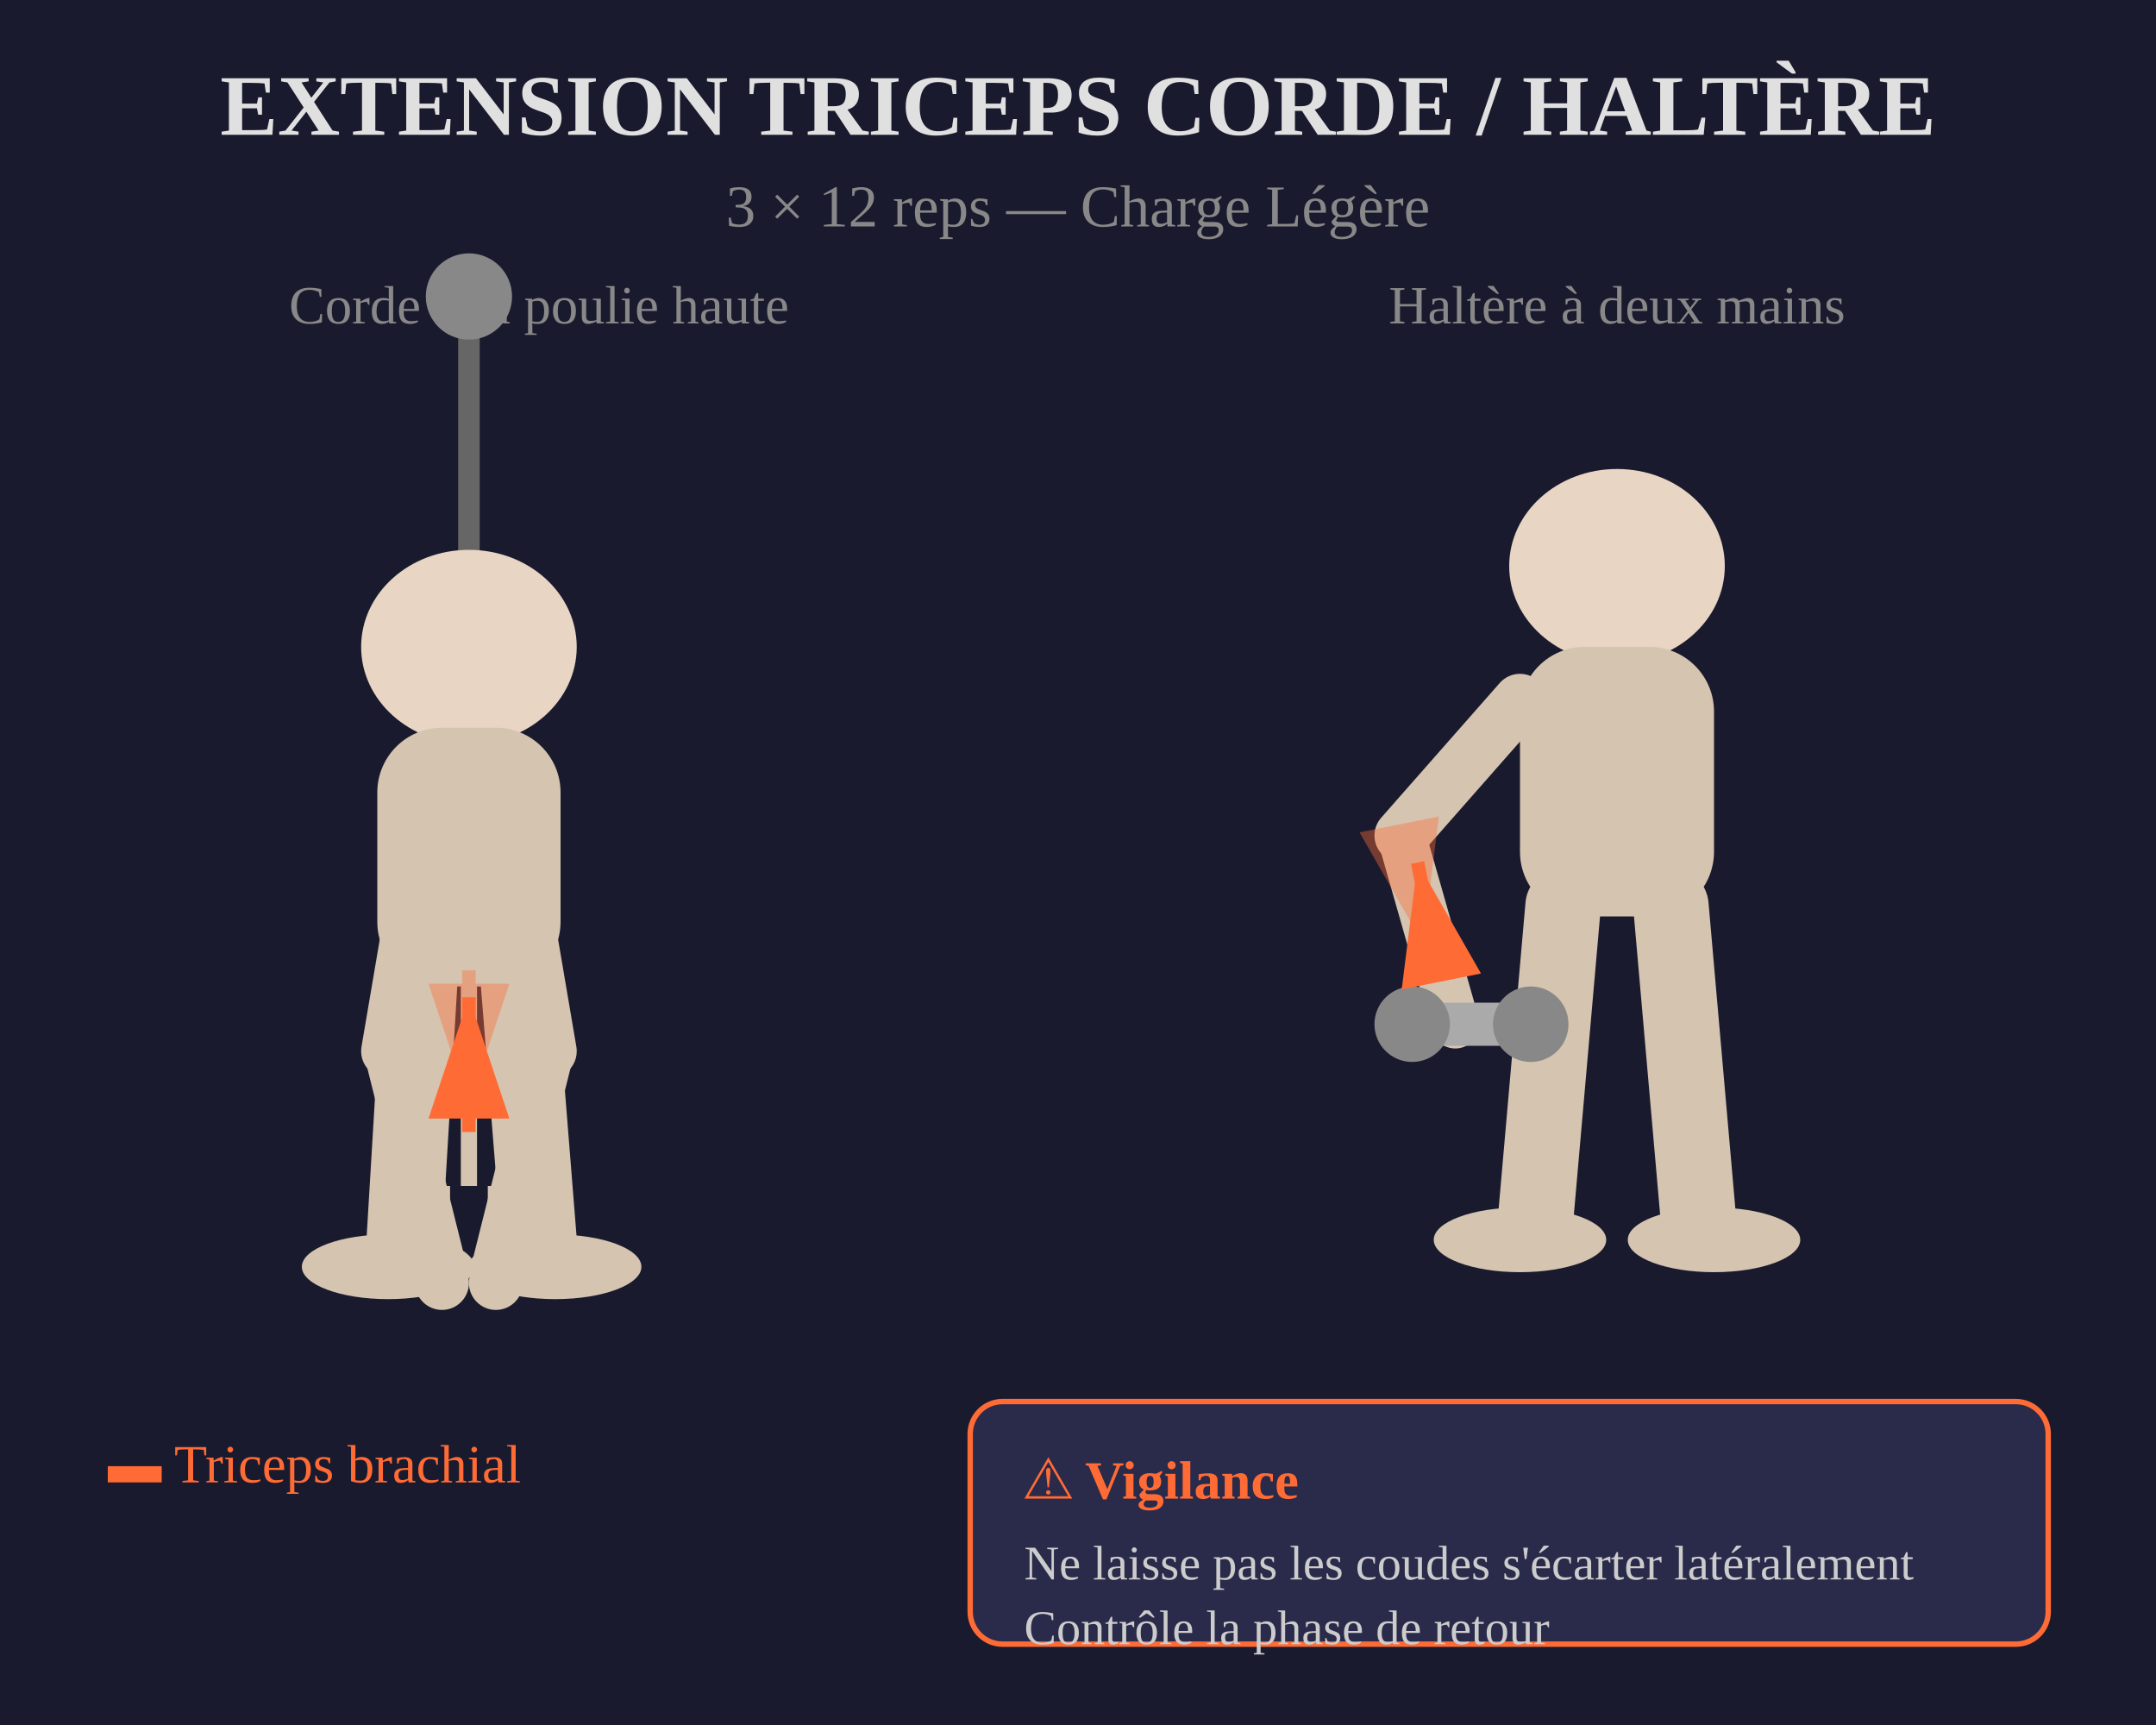
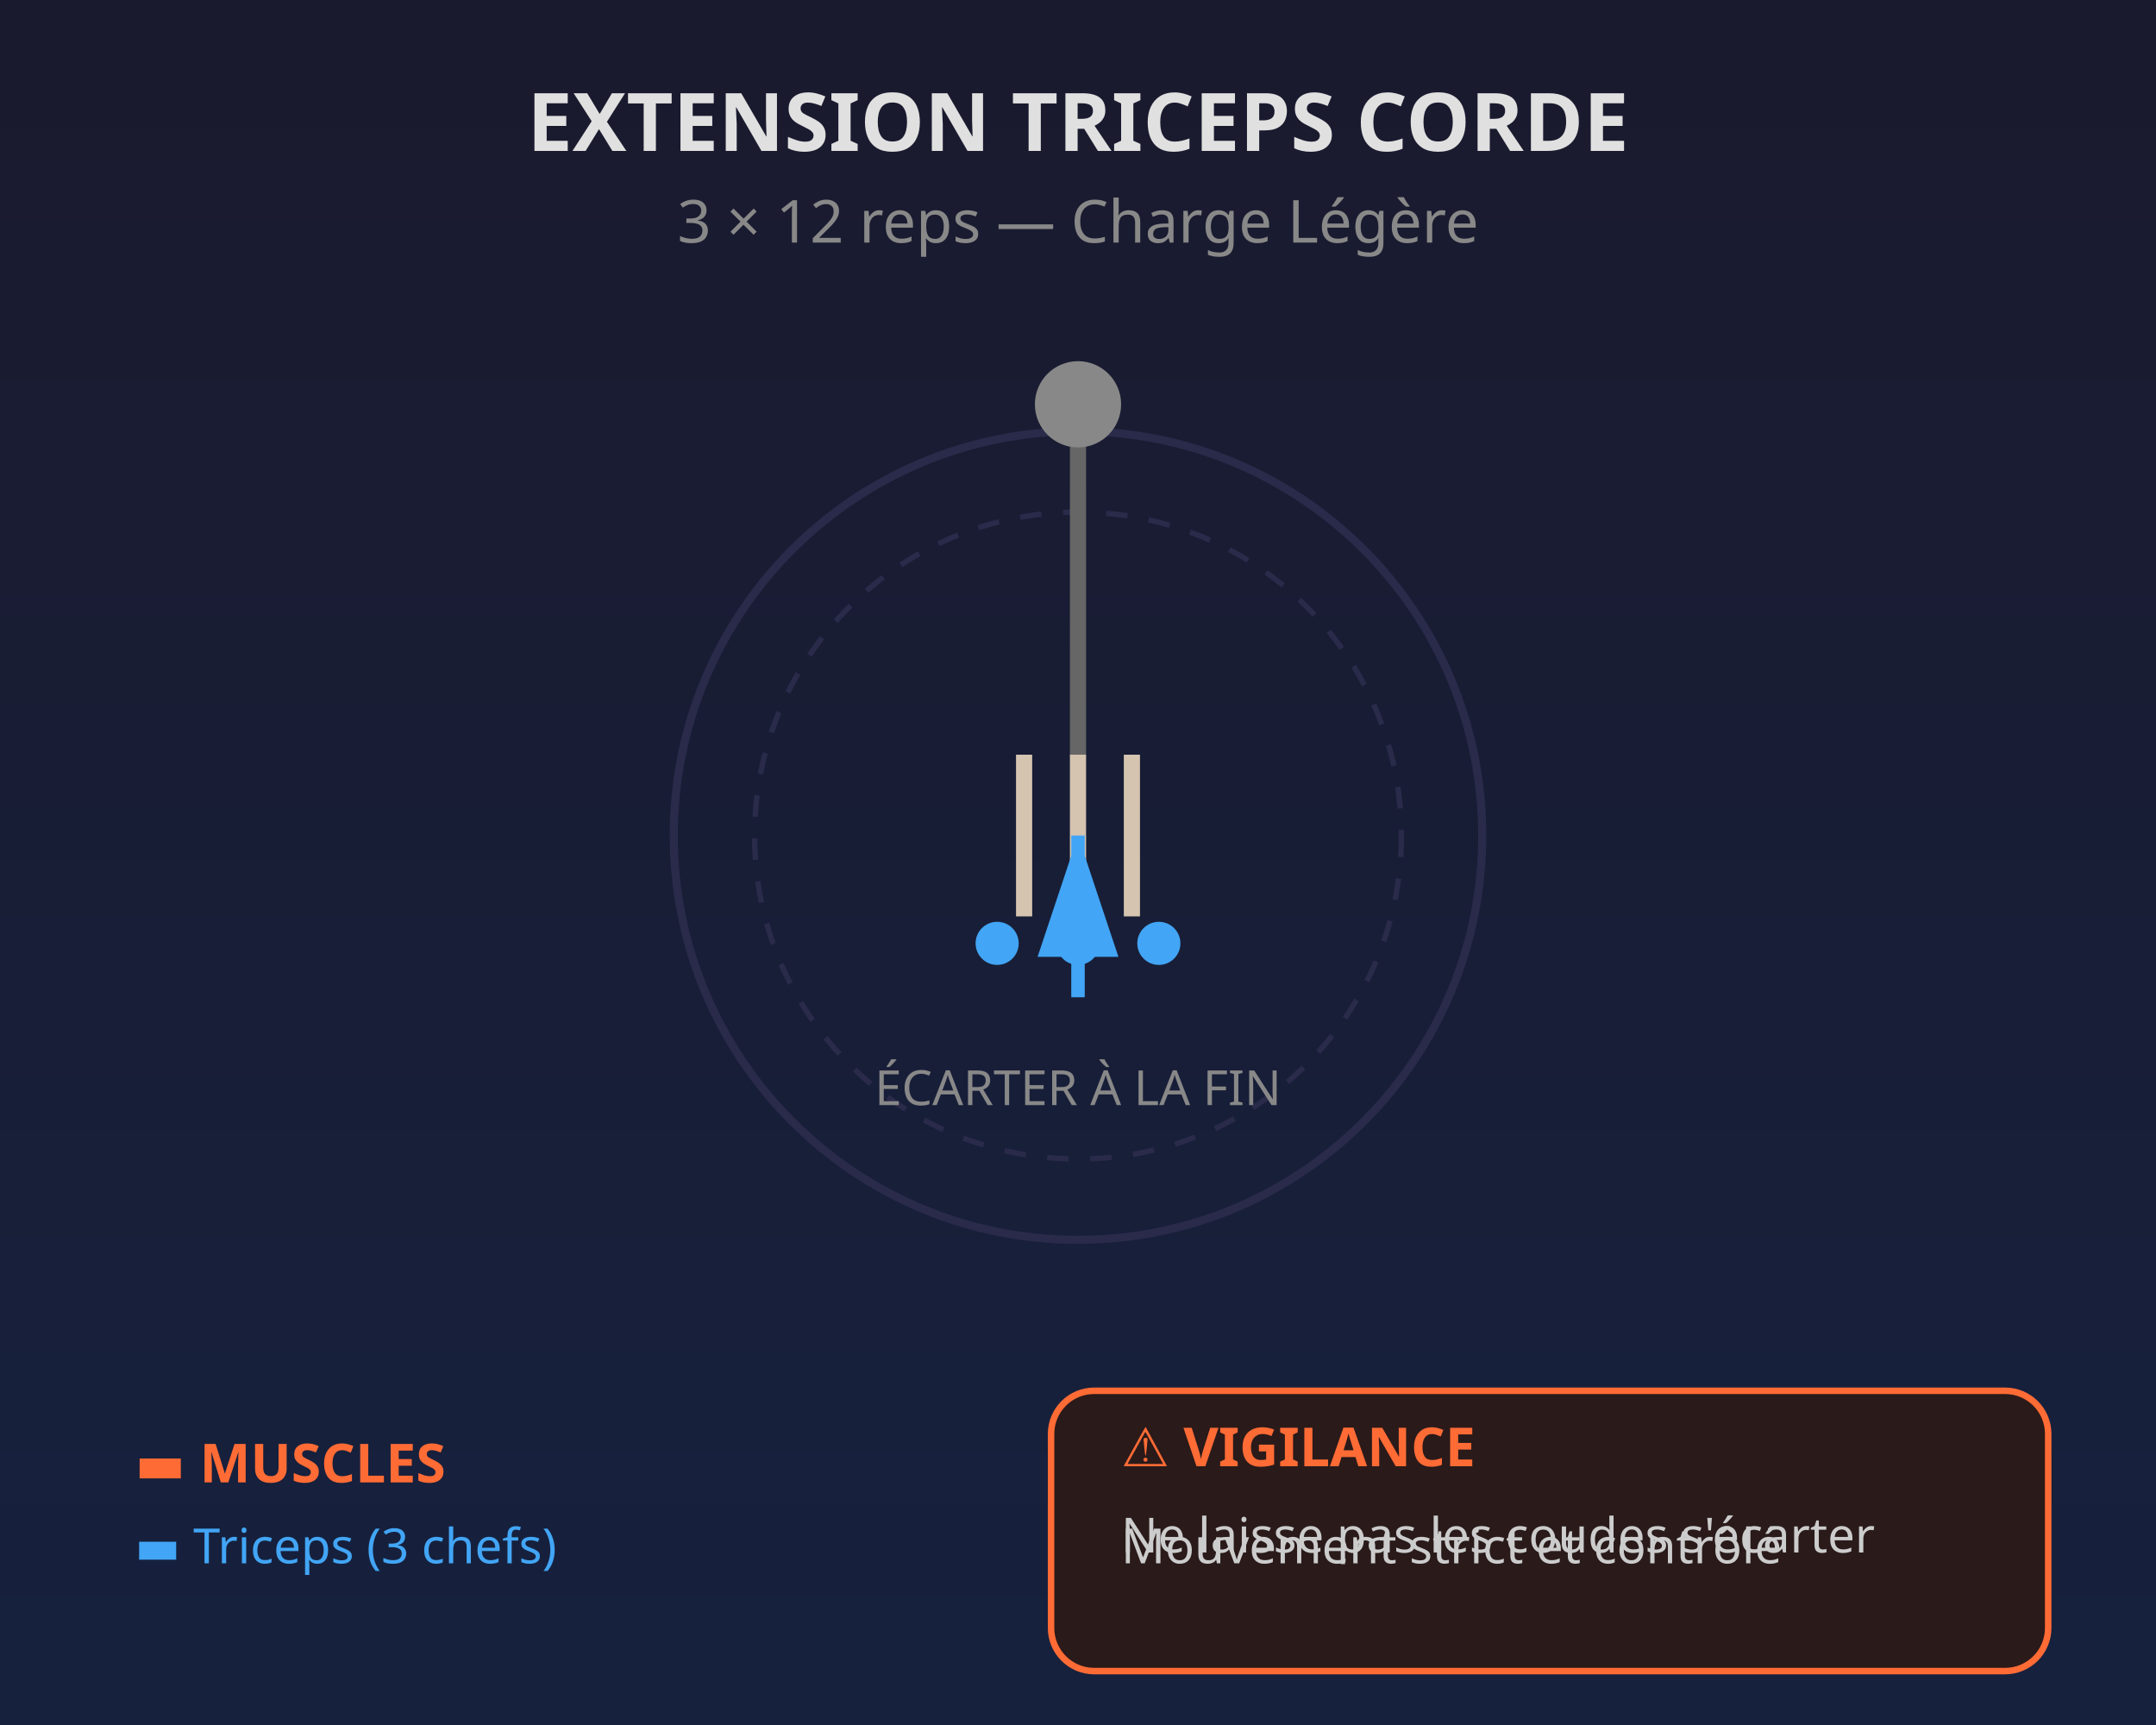
<svg xmlns="http://www.w3.org/2000/svg" viewBox="0 0 400 320" width="400" height="320">
  <defs>
+     <linearGradient id="bgGrad" x1="0" y1="0" x2="0" y2="1">
+       <stop offset="0%" stop-color="#1A1A2E" />
+       <stop offset="100%" stop-color="#16213E" />
+     </linearGradient>
+     <filter id="glow" x="-20%" y="-20%" width="140%" height="140%">
+       <feGaussianBlur stdDeviation="2.5" result="blur" />
+       <feMerge>
+         <feMergeNode in="blur" />
+         <feMergeNode in="SourceGraphic" />
+       </feMerge>
+     </filter>
    <marker id="arrow" markerWidth="10" markerHeight="10" refX="9" refY="3" orient="auto">
-       <path d="M0,0 L0,6 L9,3 z" fill="#FF6B35" />
+       <path d="M0,0 L0,6 L9,3 z" fill="#42A5F5" />
    </marker>
  </defs>
-   <rect width="400" height="320" fill="#1A1A2E" />
-   <text x="200" y="25" text-anchor="middle" fill="#E0E0E0" font-size="16" font-weight="bold">EXTENSION TRICEPS CORDE / HALTÈRE</text>
-   <text x="200" y="42" text-anchor="middle" fill="#888" font-size="11">3 × 12 reps — Charge Légère</text>
-   <text x="100" y="60" text-anchor="middle" fill="#888" font-size="10">Corde à la poulie haute</text>
-   <rect x="85" y="55" width="4" height="120" fill="#666" />
-   <circle cx="87" cy="55" r="8" fill="#888" />
-   <circle cx="87" cy="170" r="6" fill="#888" />
-   <line x1="87" y1="170" x2="87" y2="220" stroke="#D4C4B0" stroke-width="3" />
-   <line x1="82" y1="220" x2="82" y2="235" stroke="#D4C4B0" stroke-width="3" />
-   <line x1="92" y1="220" x2="92" y2="235" stroke="#D4C4B0" stroke-width="3" />
-   <circle cx="82" cy="238" r="5" fill="#D4C4B0" />
-   <circle cx="92" cy="238" r="5" fill="#D4C4B0" />
-   <ellipse cx="87" cy="120" rx="20" ry="18" fill="#E8D5C4" />
-   <rect x="70" y="135" width="34" height="48" rx="12" fill="#D4C4B0" />
-   <line x1="78" y1="180" x2="75" y2="230" stroke="#D4C4B0" stroke-width="14" stroke-linecap="round" />
-   <line x1="96" y1="180" x2="100" y2="230" stroke="#D4C4B0" stroke-width="14" stroke-linecap="round" />
-   <ellipse cx="72" cy="235" rx="16" ry="6" fill="#D4C4B0" />
-   <ellipse cx="103" cy="235" rx="16" ry="6" fill="#D4C4B0" />
-   <line x1="80" y1="148" x2="72" y2="195" stroke="#D4C4B0" stroke-width="10" stroke-linecap="round" />
-   <line x1="72" y1="195" x2="82" y2="235" stroke="#D4C4B0" stroke-width="9" stroke-linecap="round" />
-   <line x1="94" y1="148" x2="102" y2="195" stroke="#D4C4B0" stroke-width="10" stroke-linecap="round" />
-   <line x1="102" y1="195" x2="92" y2="235" stroke="#D4C4B0" stroke-width="9" stroke-linecap="round" />
-   <line x1="87" y1="210" x2="87" y2="185" stroke="#FF6B35" stroke-width="2.5" marker-end="url(#arrow)" />
-   <line x1="87" y1="180" x2="87" y2="205" stroke="#FF6B35" stroke-width="2.5" marker-end="url(#arrow)" opacity="0.4" />
-   <text x="300" y="60" text-anchor="middle" fill="#888" font-size="10">Haltère à deux mains</text>
-   <ellipse cx="300" cy="105" rx="20" ry="18" fill="#E8D5C4" />
-   <rect x="282" y="120" width="36" height="50" rx="12" fill="#D4C4B0" />
-   <line x1="290" y1="168" x2="285" y2="225" stroke="#D4C4B0" stroke-width="14" stroke-linecap="round" />
-   <line x1="310" y1="168" x2="315" y2="225" stroke="#D4C4B0" stroke-width="14" stroke-linecap="round" />
-   <ellipse cx="282" cy="230" rx="16" ry="6" fill="#D4C4B0" />
-   <ellipse cx="318" cy="230" rx="16" ry="6" fill="#D4C4B0" />
-   <line x1="282" y1="130" x2="260" y2="155" stroke="#D4C4B0" stroke-width="10" stroke-linecap="round" />
-   <line x1="260" y1="155" x2="270" y2="190" stroke="#D4C4B0" stroke-width="9" stroke-linecap="round" />
-   <rect x="262" y="186" width="22" height="8" rx="2" fill="#AAA" />
-   <circle cx="262" cy="190" r="7" fill="#888" />
-   <circle cx="284" cy="190" r="7" fill="#888" />
-   <line x1="267" y1="180" x2="263" y2="160" stroke="#FF6B35" stroke-width="2.5" marker-end="url(#arrow)" />
-   <line x1="260" y1="155" x2="264" y2="175" stroke="#FF6B35" stroke-width="2.5" marker-end="url(#arrow)" opacity="0.4" />
-   <text x="20" y="275" fill="#FF6B35" font-size="10">▬ Triceps brachial</text>
-   <rect x="180" y="260" width="200" height="45" rx="6" fill="#2A2A4A" stroke="#FF6B35" stroke-width="1" />
-   <text x="190" y="278" fill="#FF6B35" font-size="10" font-weight="bold">⚠ Vigilance</text>
-   <text x="190" y="293" fill="#CCC" font-size="9">Ne laisse pas les coudes s'écarter latéralement</text>
-   <text x="190" y="305" fill="#CCC" font-size="9">Contrôle la phase de retour</text>
+   <rect width="400" height="320" fill="url(#bgGrad)" />
+   <text x="200" y="28" text-anchor="middle" fill="#E0E0E0" font-size="15" font-weight="bold" font-family="sans-serif">EXTENSION TRICEPS CORDE</text>
+   <text x="200" y="45" text-anchor="middle" fill="#888" font-size="11" font-family="sans-serif">3 × 12 reps — Charge Légère</text>
+   <circle cx="200" cy="155" r="75" fill="none" stroke="#2A2A4A" stroke-width="1.5" />
+   <circle cx="200" cy="155" r="60" fill="none" stroke="#2A2A4A" stroke-width="1" stroke-dasharray="4 4" />
+   <line x1="200" y1="80" x2="200" y2="140" stroke="#666" stroke-width="3" />
+   <circle cx="200" cy="75" r="8" fill="#888" />
+   <line x1="190" y1="140" x2="190" y2="170" stroke="#D4C4B0" stroke-width="3" />
+   <line x1="200" y1="140" x2="200" y2="170" stroke="#D4C4B0" stroke-width="3" />
+   <line x1="210" y1="140" x2="210" y2="170" stroke="#D4C4B0" stroke-width="3" />
+   <circle cx="185" cy="175" r="4" fill="#42A5F5" />
+   <circle cx="200" cy="175" r="4" fill="#42A5F5" />
+   <circle cx="215" cy="175" r="4" fill="#42A5F5" />
+   <line x1="200" y1="185" x2="200" y2="155" stroke="#42A5F5" stroke-width="2.5" marker-end="url(#arrow)" opacity="1" />
+   <text x="200" y="205" text-anchor="middle" fill="#888" font-size="9" font-family="sans-serif">ÉCARTER À LA FIN</text>
+   <text x="25" y="275" fill="#FF6B35" font-size="10" font-weight="bold" font-family="sans-serif">▬ MUSCLES</text>
+   <text x="25" y="290" fill="#42A5F5" font-size="9" font-family="sans-serif">▬ Triceps (3 chefs)</text>
+   <rect x="195" y="258" width="185" height="52" rx="8" fill="#2A1A1A" stroke="#FF6B35" stroke-width="1.2" />
+   <text x="208" y="272" fill="#FF6B35" font-size="10" font-weight="bold" font-family="sans-serif">⚠ VIGILANCE</text>
+   <text x="208" y="288" fill="#CCC" font-size="9" font-family="sans-serif">Ne laisse pas les coudes s'écarter</text>
+   <text x="208" y="290" fill="#CCC" font-size="9" font-family="sans-serif">Mouvement strict et contrôlé</text>
</svg>
